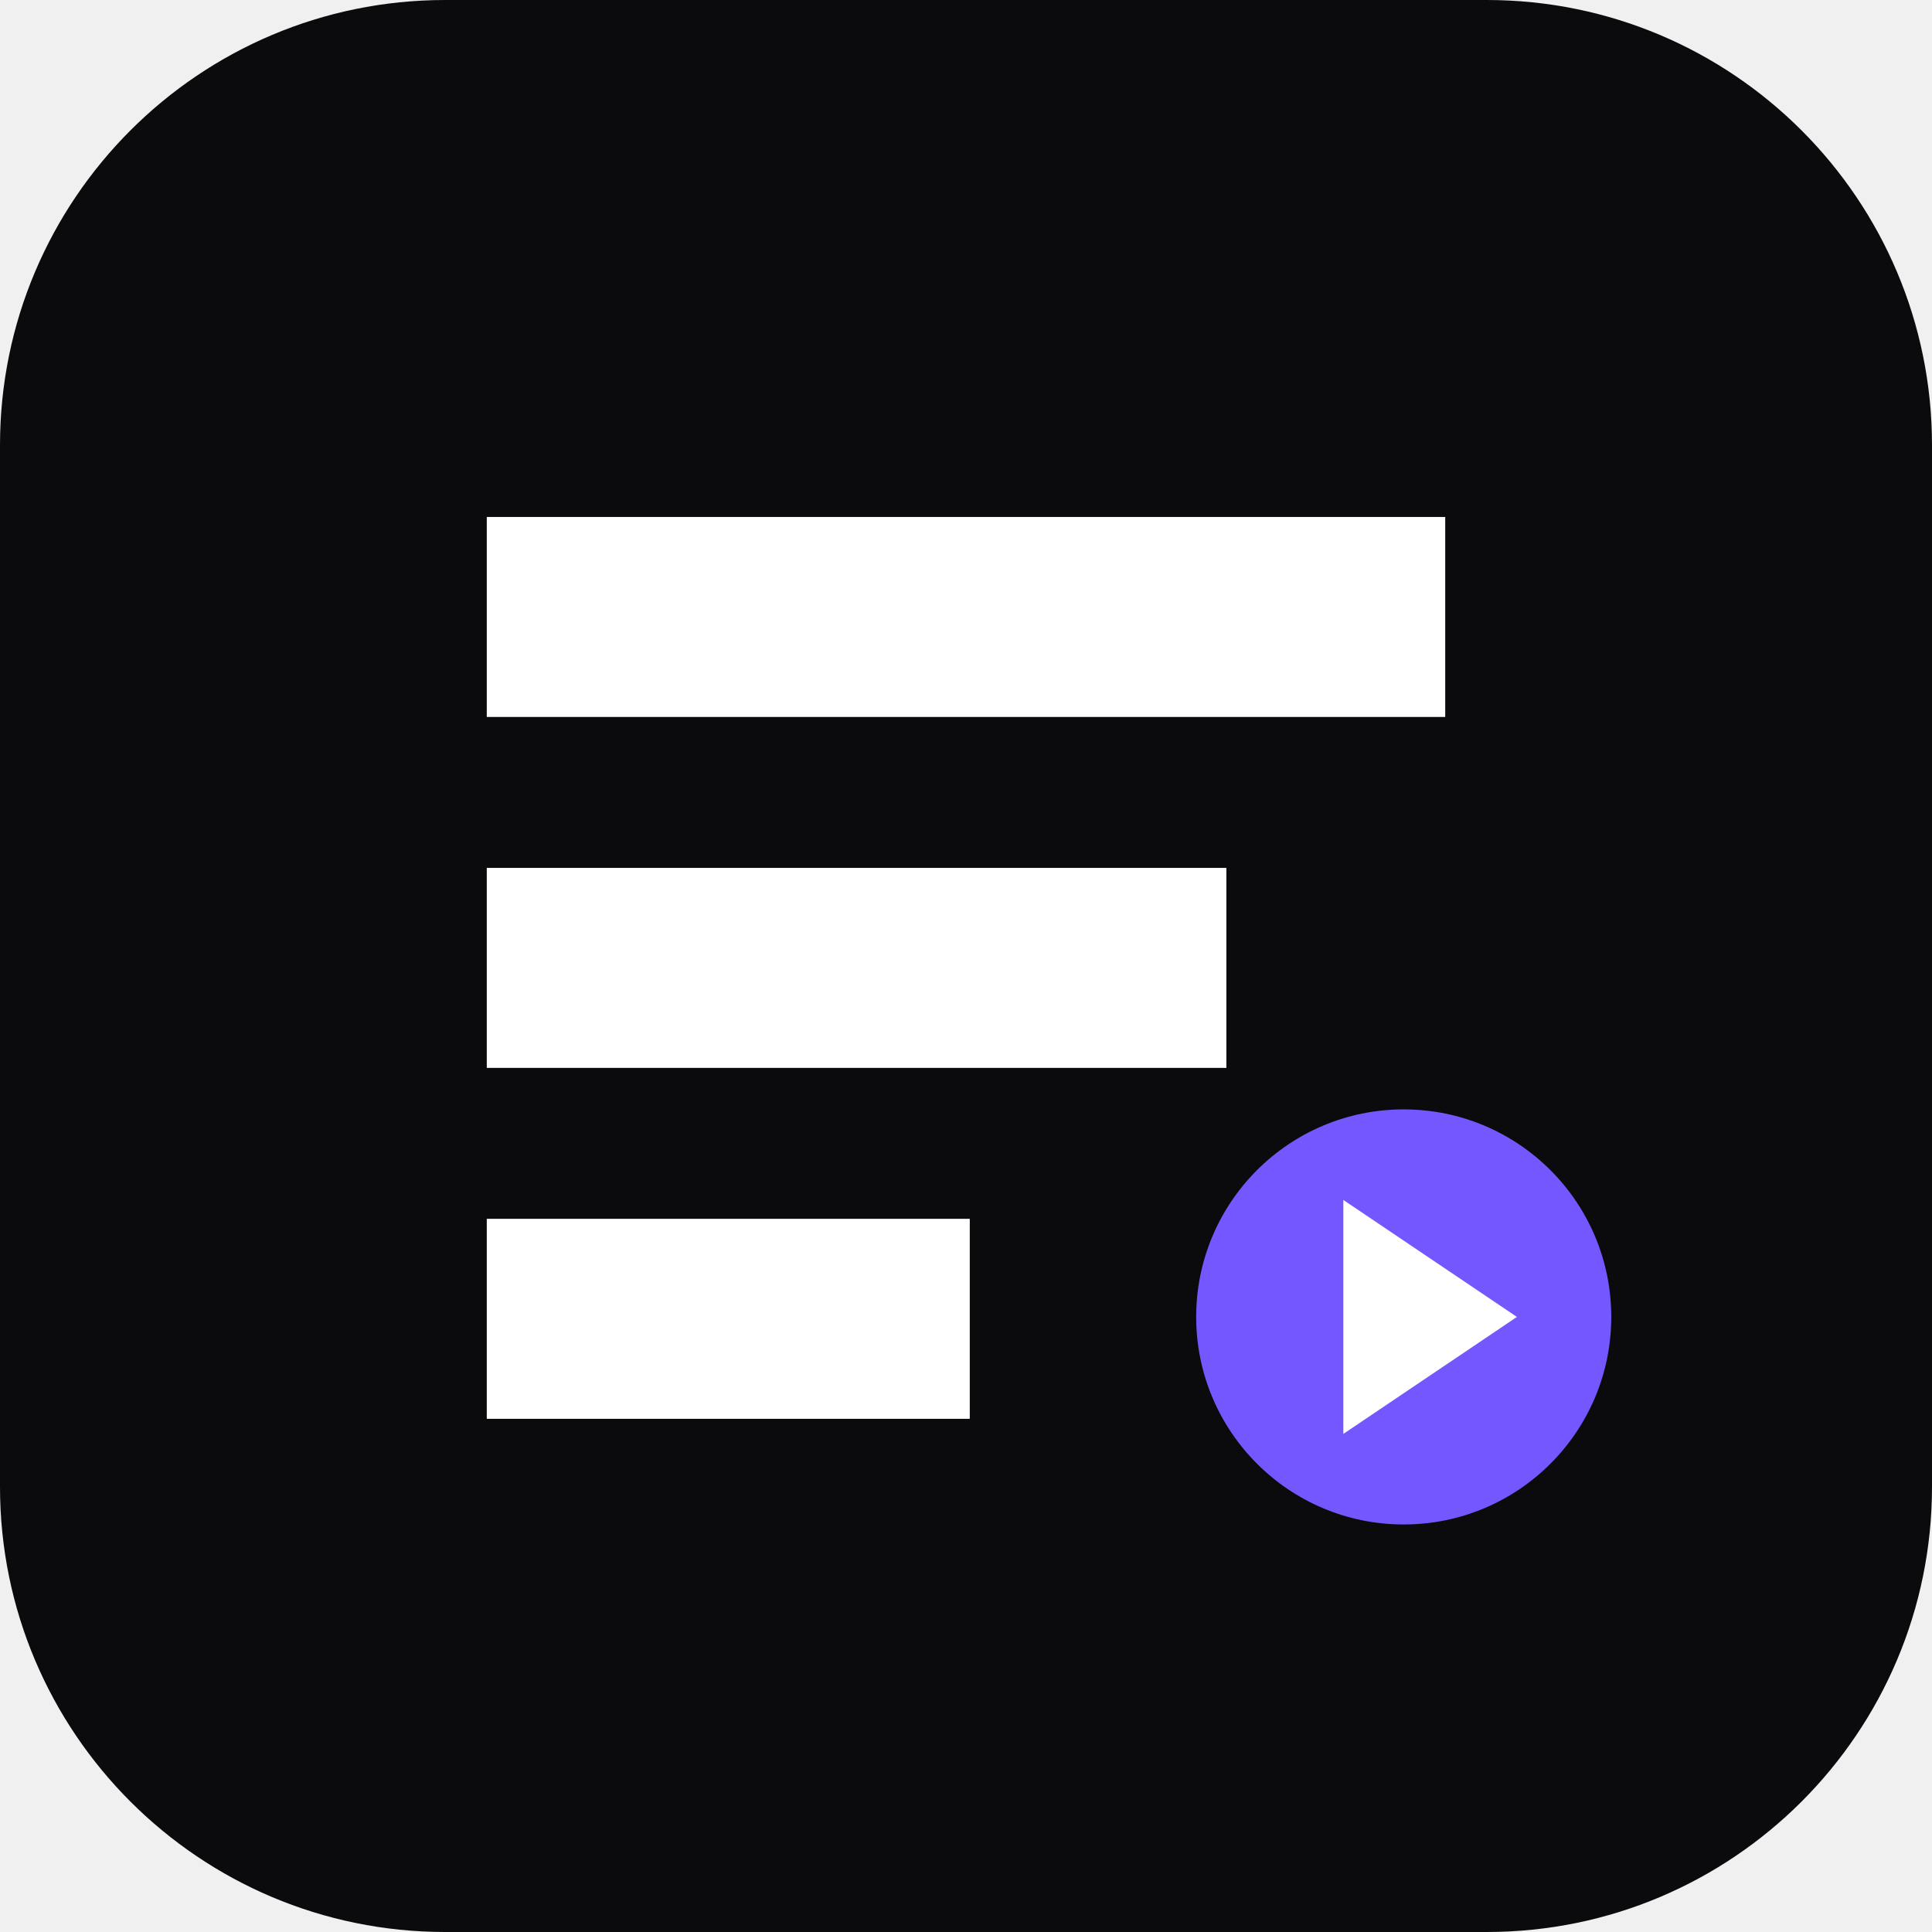
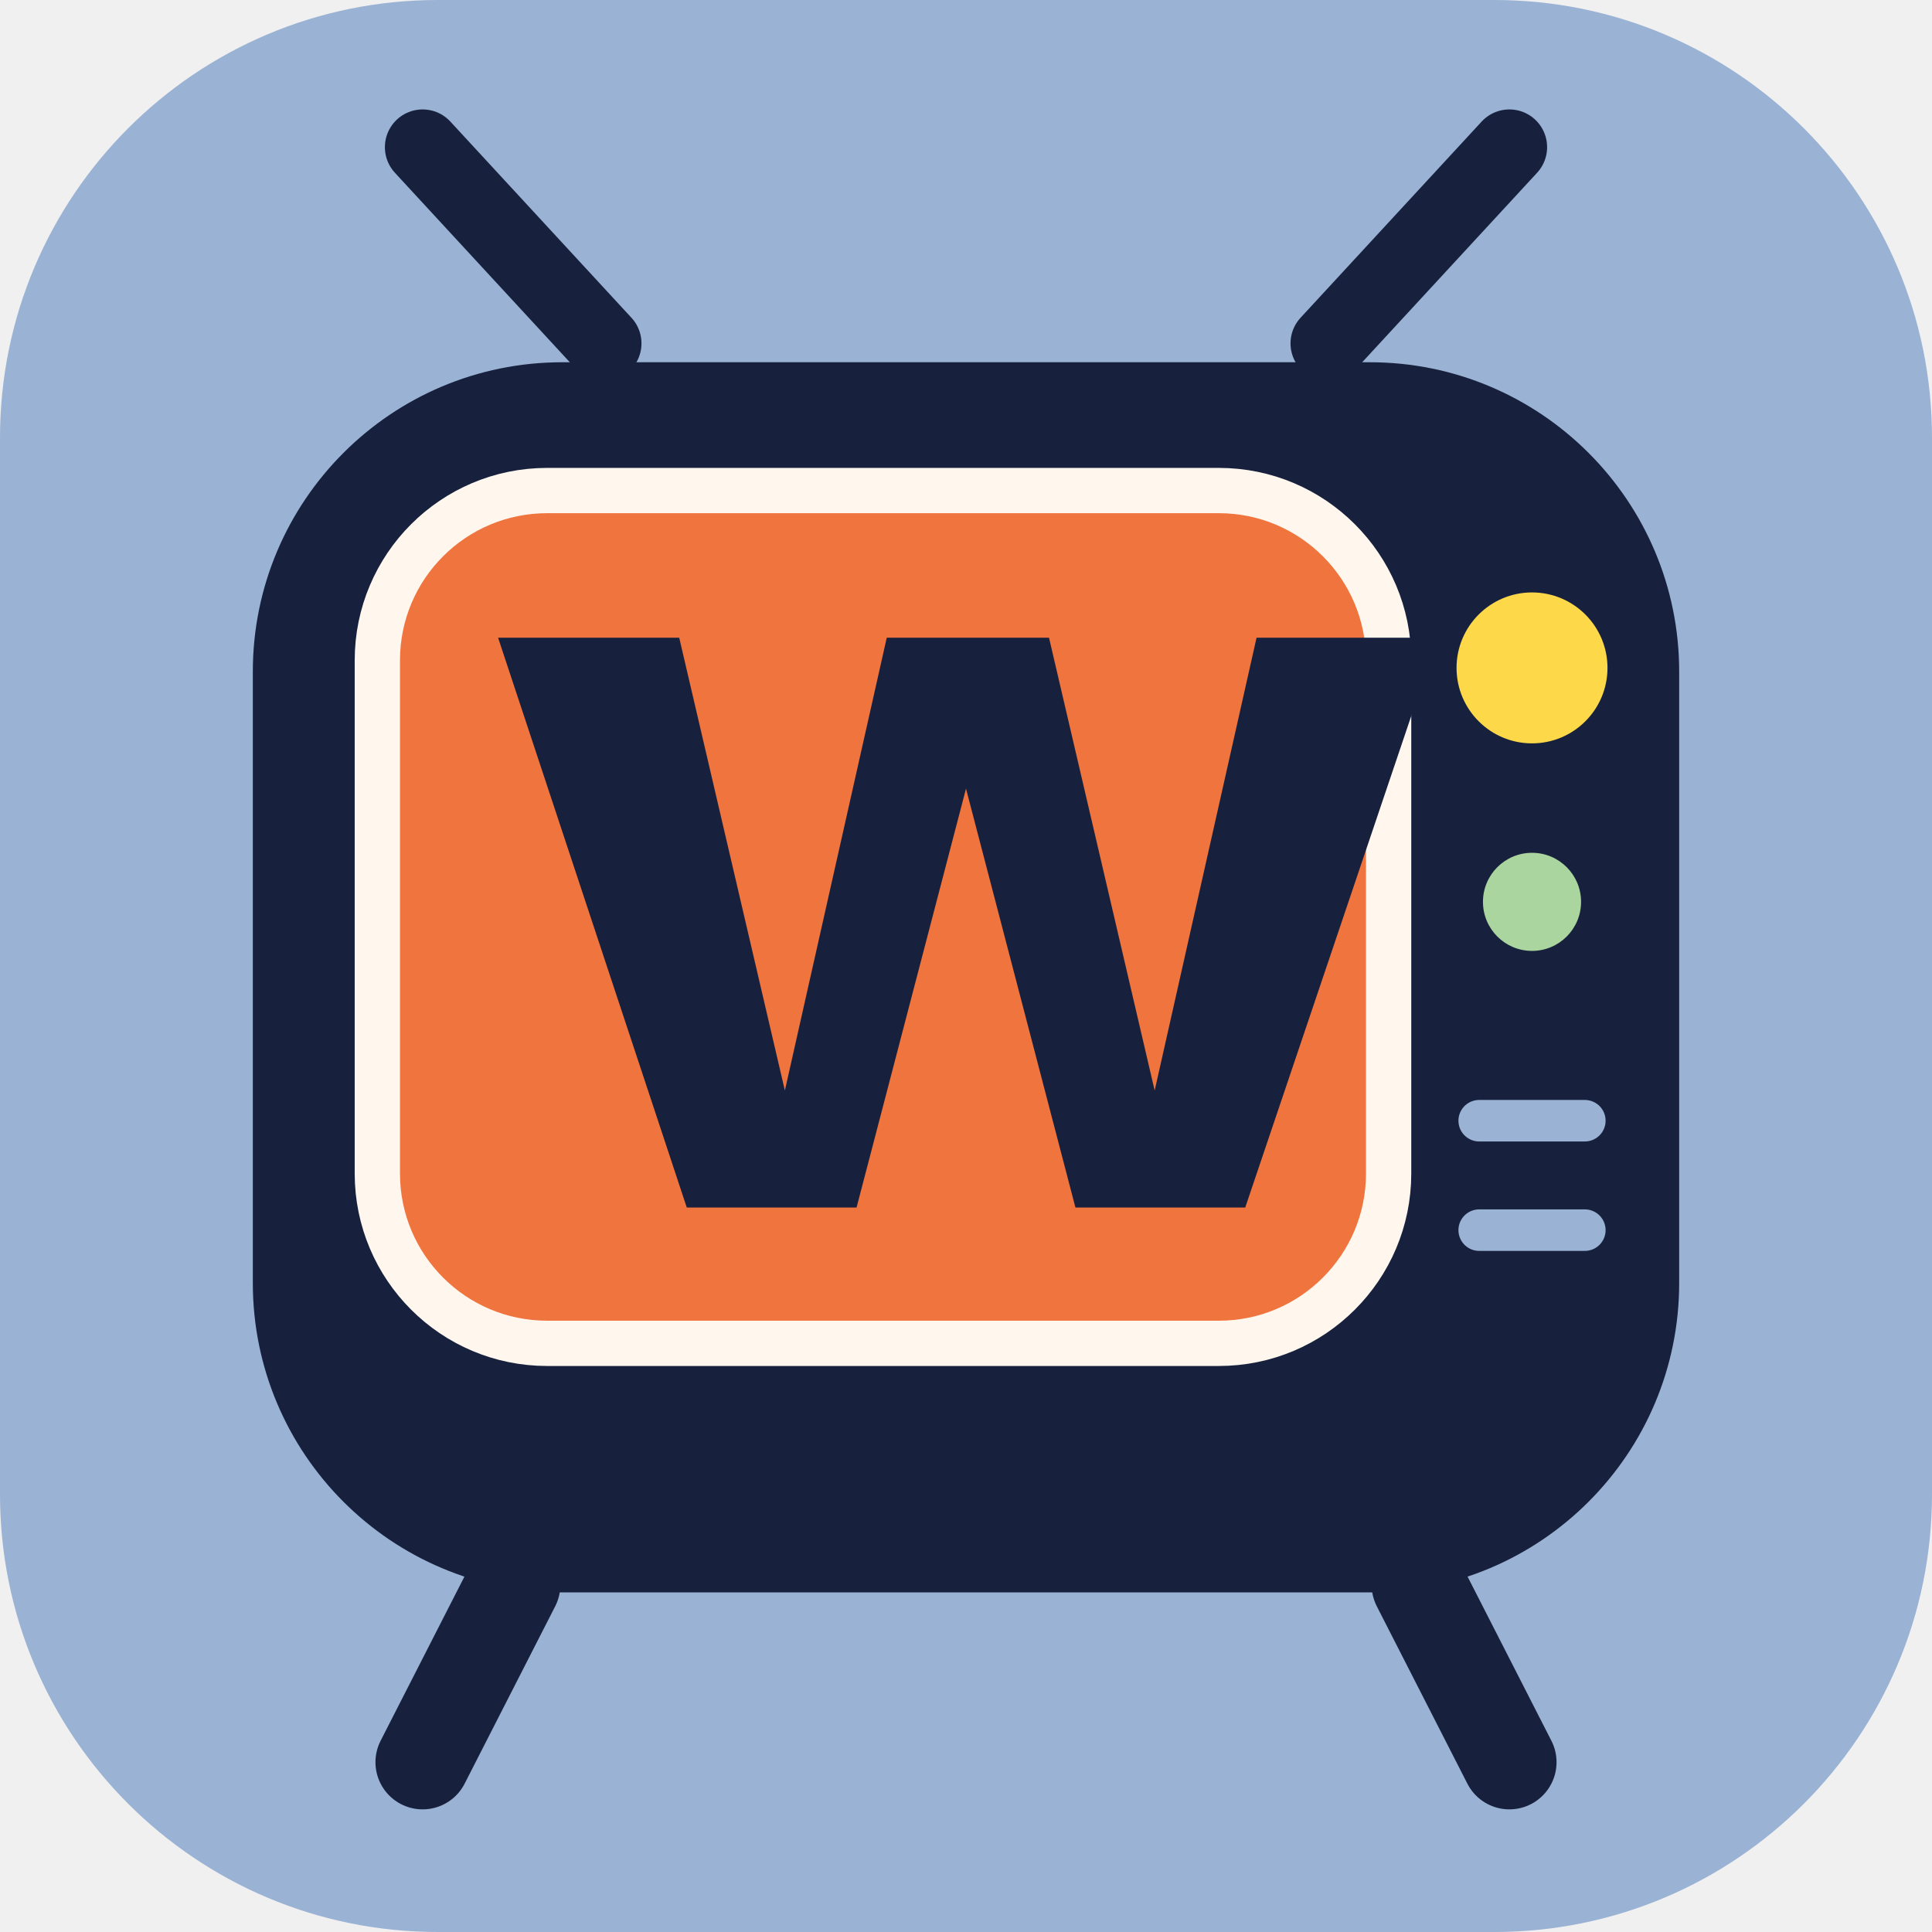
<svg xmlns="http://www.w3.org/2000/svg" viewBox="0 0 512 512">
-   <rect width="512" height="512" rx="118" fill="#0b0b0d" />
-   <path d="M129 137h254v53H129zM129 230h196v53H129zM129 323h128v53H129z" fill="#fff" />
-   <circle cx="372" cy="349" r="55" fill="#7557ff" />
-   <path d="M356 318l46 31-46 31z" fill="#fff" />
+   <rect width="512" height="512" rx="116" fill="#9AB2D4" />
+   <path d="M160 91l-48-52M352 91l48-52" stroke="#17213d" stroke-width="20" stroke-linecap="round" />
+   <rect x="67" y="96" width="378" height="326" rx="82" fill="#17213d" />
+   <rect x="100" y="130" width="268" height="226" rx="45" fill="#F0743E" stroke="#FFF7ED" stroke-width="12" />
+   <path d="M132 169h48l28 120 27-120h43l28 120 27-120h48l-51 151h-45l-29-111-29 111h-45z" fill="#17213d" />
+   <circle cx="406" cy="177" r="20" fill="#FDD848" />
+   <circle cx="406" cy="239" r="13" fill="#AAD59E" />
+   <path d="M392 297h28M392 326h28" stroke="#9AB2D4" stroke-width="11" stroke-linecap="round" />
+   <path d="M136 420l-24 47M376 420l24 47" stroke="#17213d" stroke-width="25" stroke-linecap="round" />
</svg>
